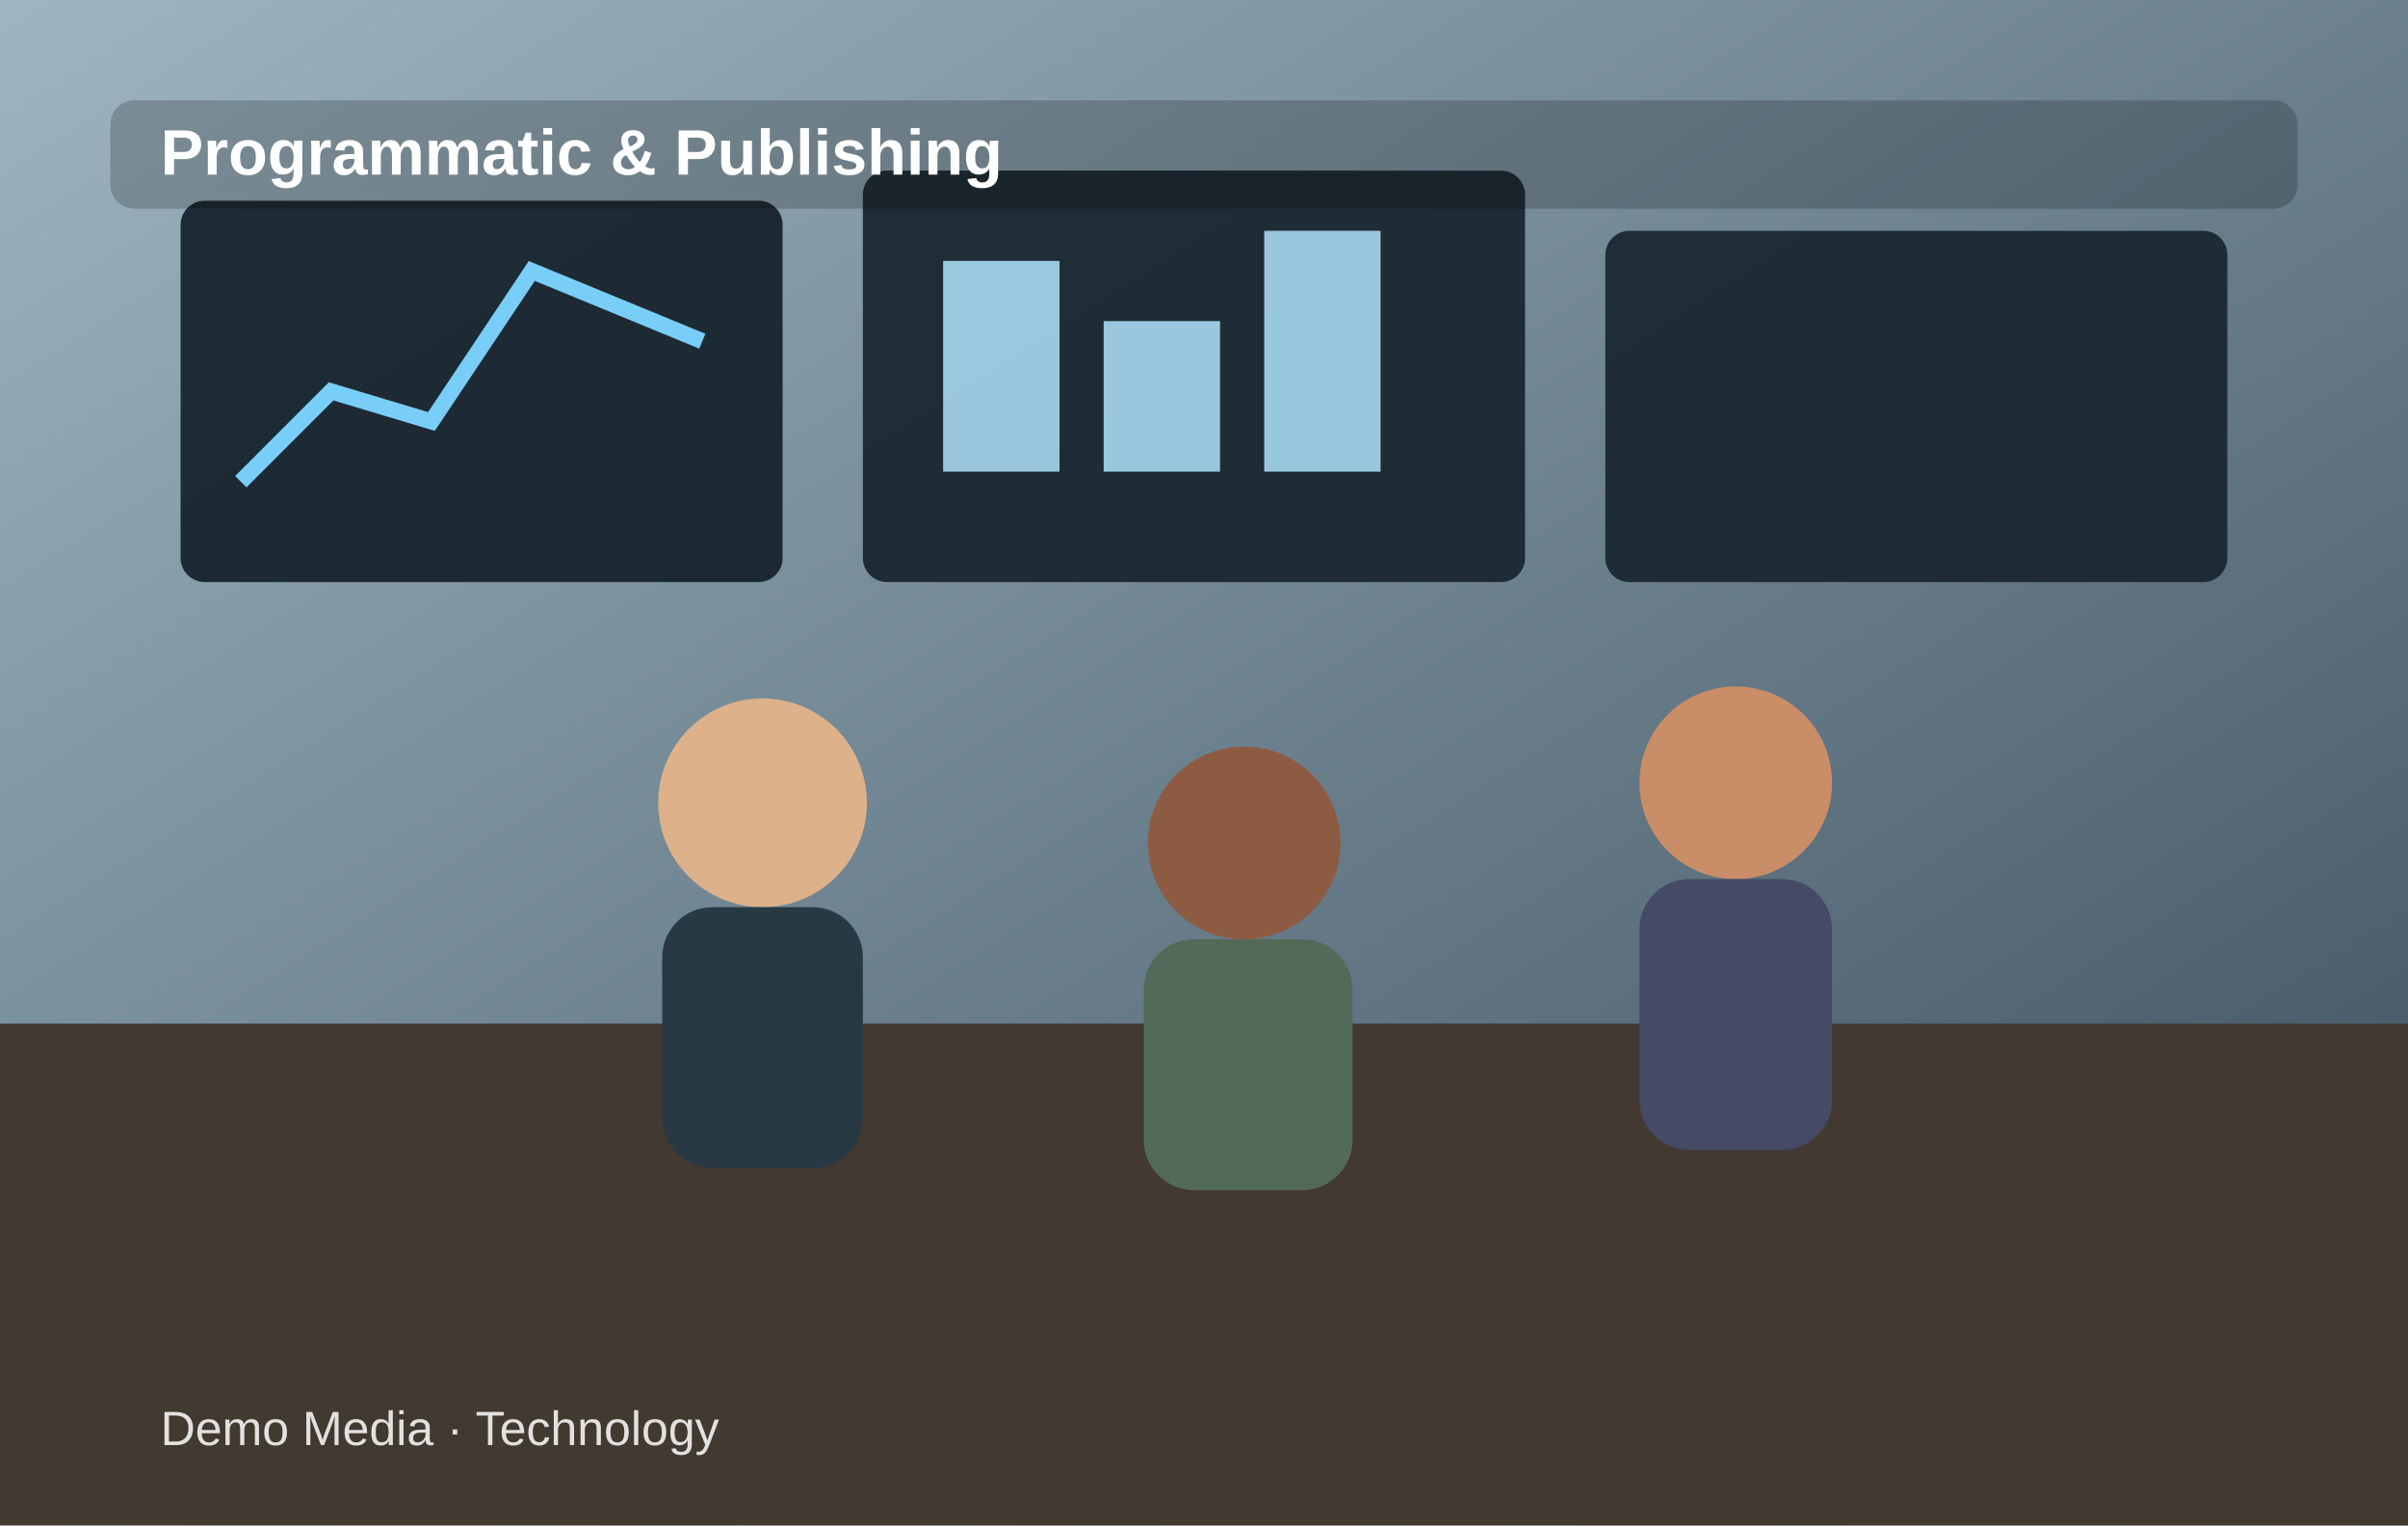
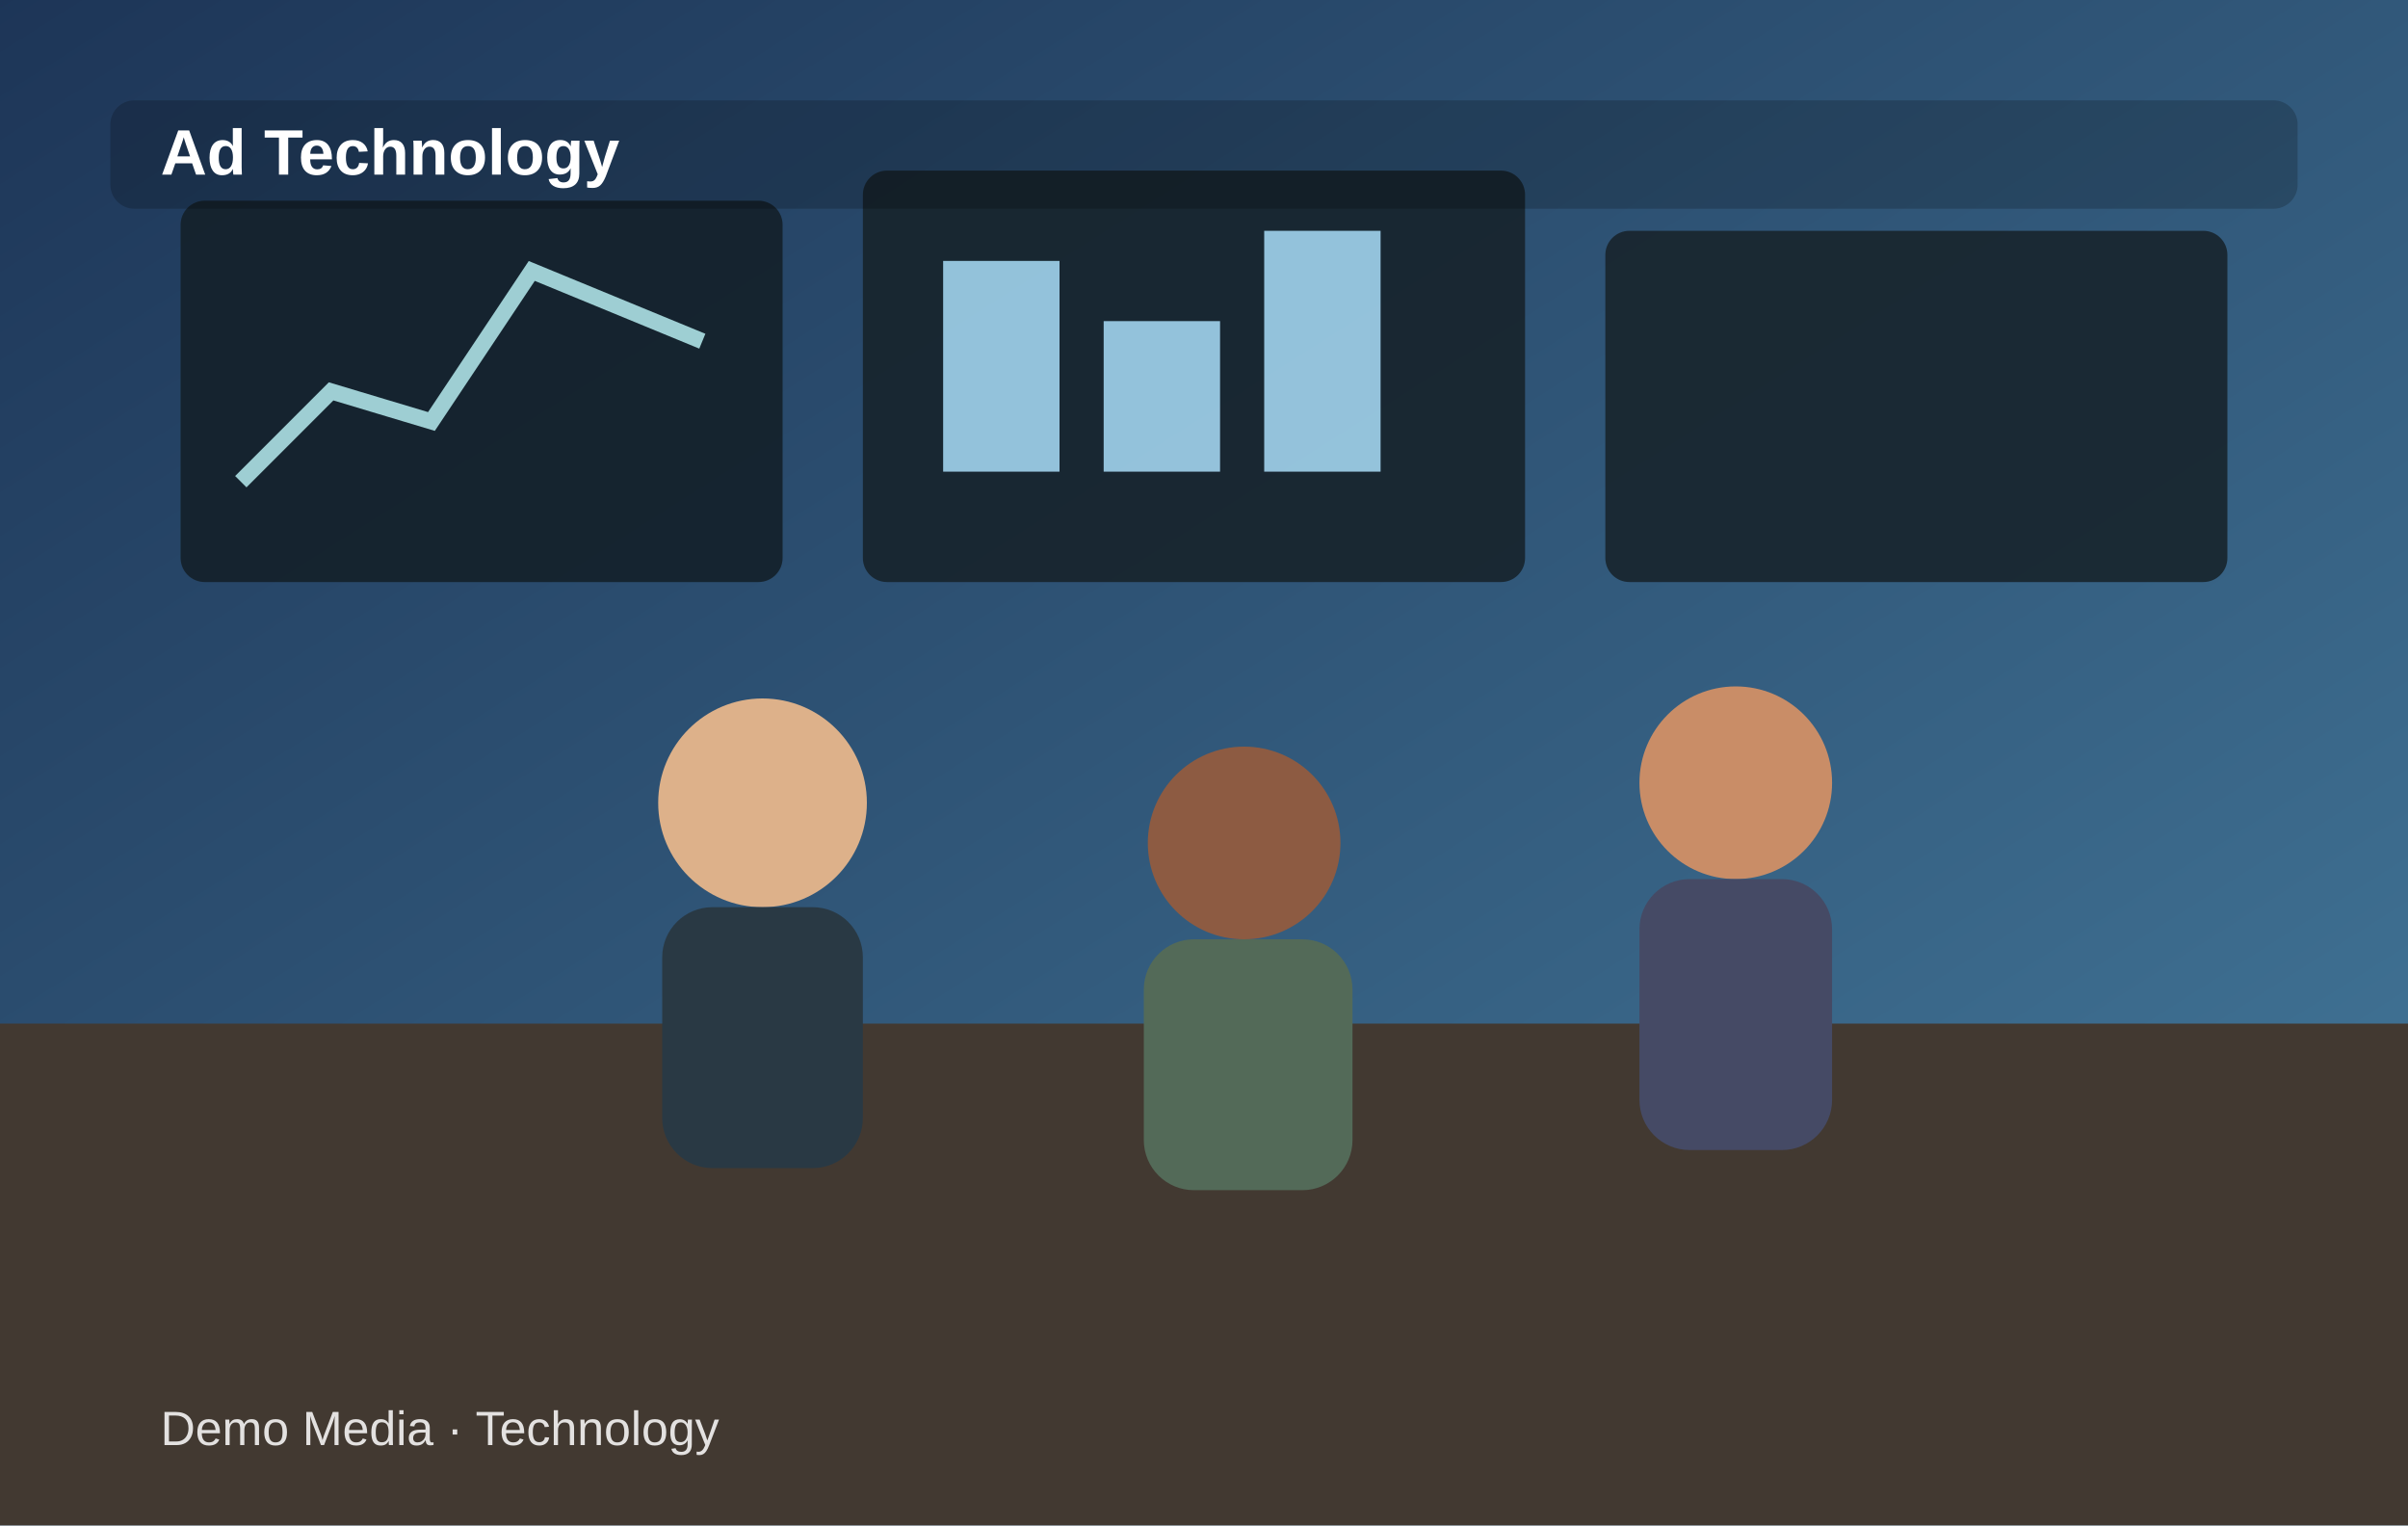
<svg xmlns="http://www.w3.org/2000/svg" viewBox="0 0 1200 760">
  <defs>
    <linearGradient id="bg" x1="0" x2="1" y1="0" y2="1">
-       <stop stop-color="#9fb5c1" />
-       <stop offset="1" stop-color="#394c5b" />
+       <stop stop-color="#1d3557" />
+       <stop offset="1" stop-color="#457b9d" />
    </linearGradient>
  </defs>
  <rect width="1200" height="760" fill="url(#bg)" />
  <g opacity=".92">
    <rect x="90" y="100" width="300" height="190" rx="12" fill="#14212a" />
    <rect x="430" y="85" width="330" height="205" rx="12" fill="#17242d" />
    <rect x="800" y="115" width="310" height="175" rx="12" fill="#18252e" />
-     <polyline points="120,240 165,195 215,210 265,135 350,170" fill="none" stroke="#77d2ff" stroke-width="8" />
+     <polyline points="120,240 165,195 215,210 265,135 350,170" fill="none" stroke="#a8dadc" stroke-width="8" />
    <g fill="#9ccce4">
      <rect x="470" y="130" width="58" height="105" />
      <rect x="550" y="160" width="58" height="75" />
      <rect x="630" y="115" width="58" height="120" />
    </g>
  </g>
  <rect x="0" y="510" width="1200" height="250" fill="#423931" />
  <g>
    <circle cx="380" cy="400" r="52" fill="#ddb18a" />
    <rect x="330" y="452" width="100" height="130" rx="25" fill="#293944" />
    <circle cx="620" cy="420" r="48" fill="#8d5b42" />
    <rect x="570" y="468" width="104" height="125" rx="25" fill="#536a58" />
    <circle cx="865" cy="390" r="48" fill="#c98d67" />
    <rect x="817" y="438" width="96" height="135" rx="25" fill="#454a65" />
  </g>
  <g font-family="Arial,Helvetica,sans-serif">
    <rect x="55" y="50" width="1090" height="54" rx="12" fill="#000" opacity=".20" />
-     <text x="80" y="87" font-size="32" font-weight="700" fill="#fff">Programmatic &amp; Publishing</text>
+     <text x="80" y="87" font-size="32" font-weight="700" fill="#fff">Ad Technology</text>
    <text x="80" y="720" font-size="24" fill="#fff" opacity=".85">Demo Media · Technology</text>
  </g>
</svg>
